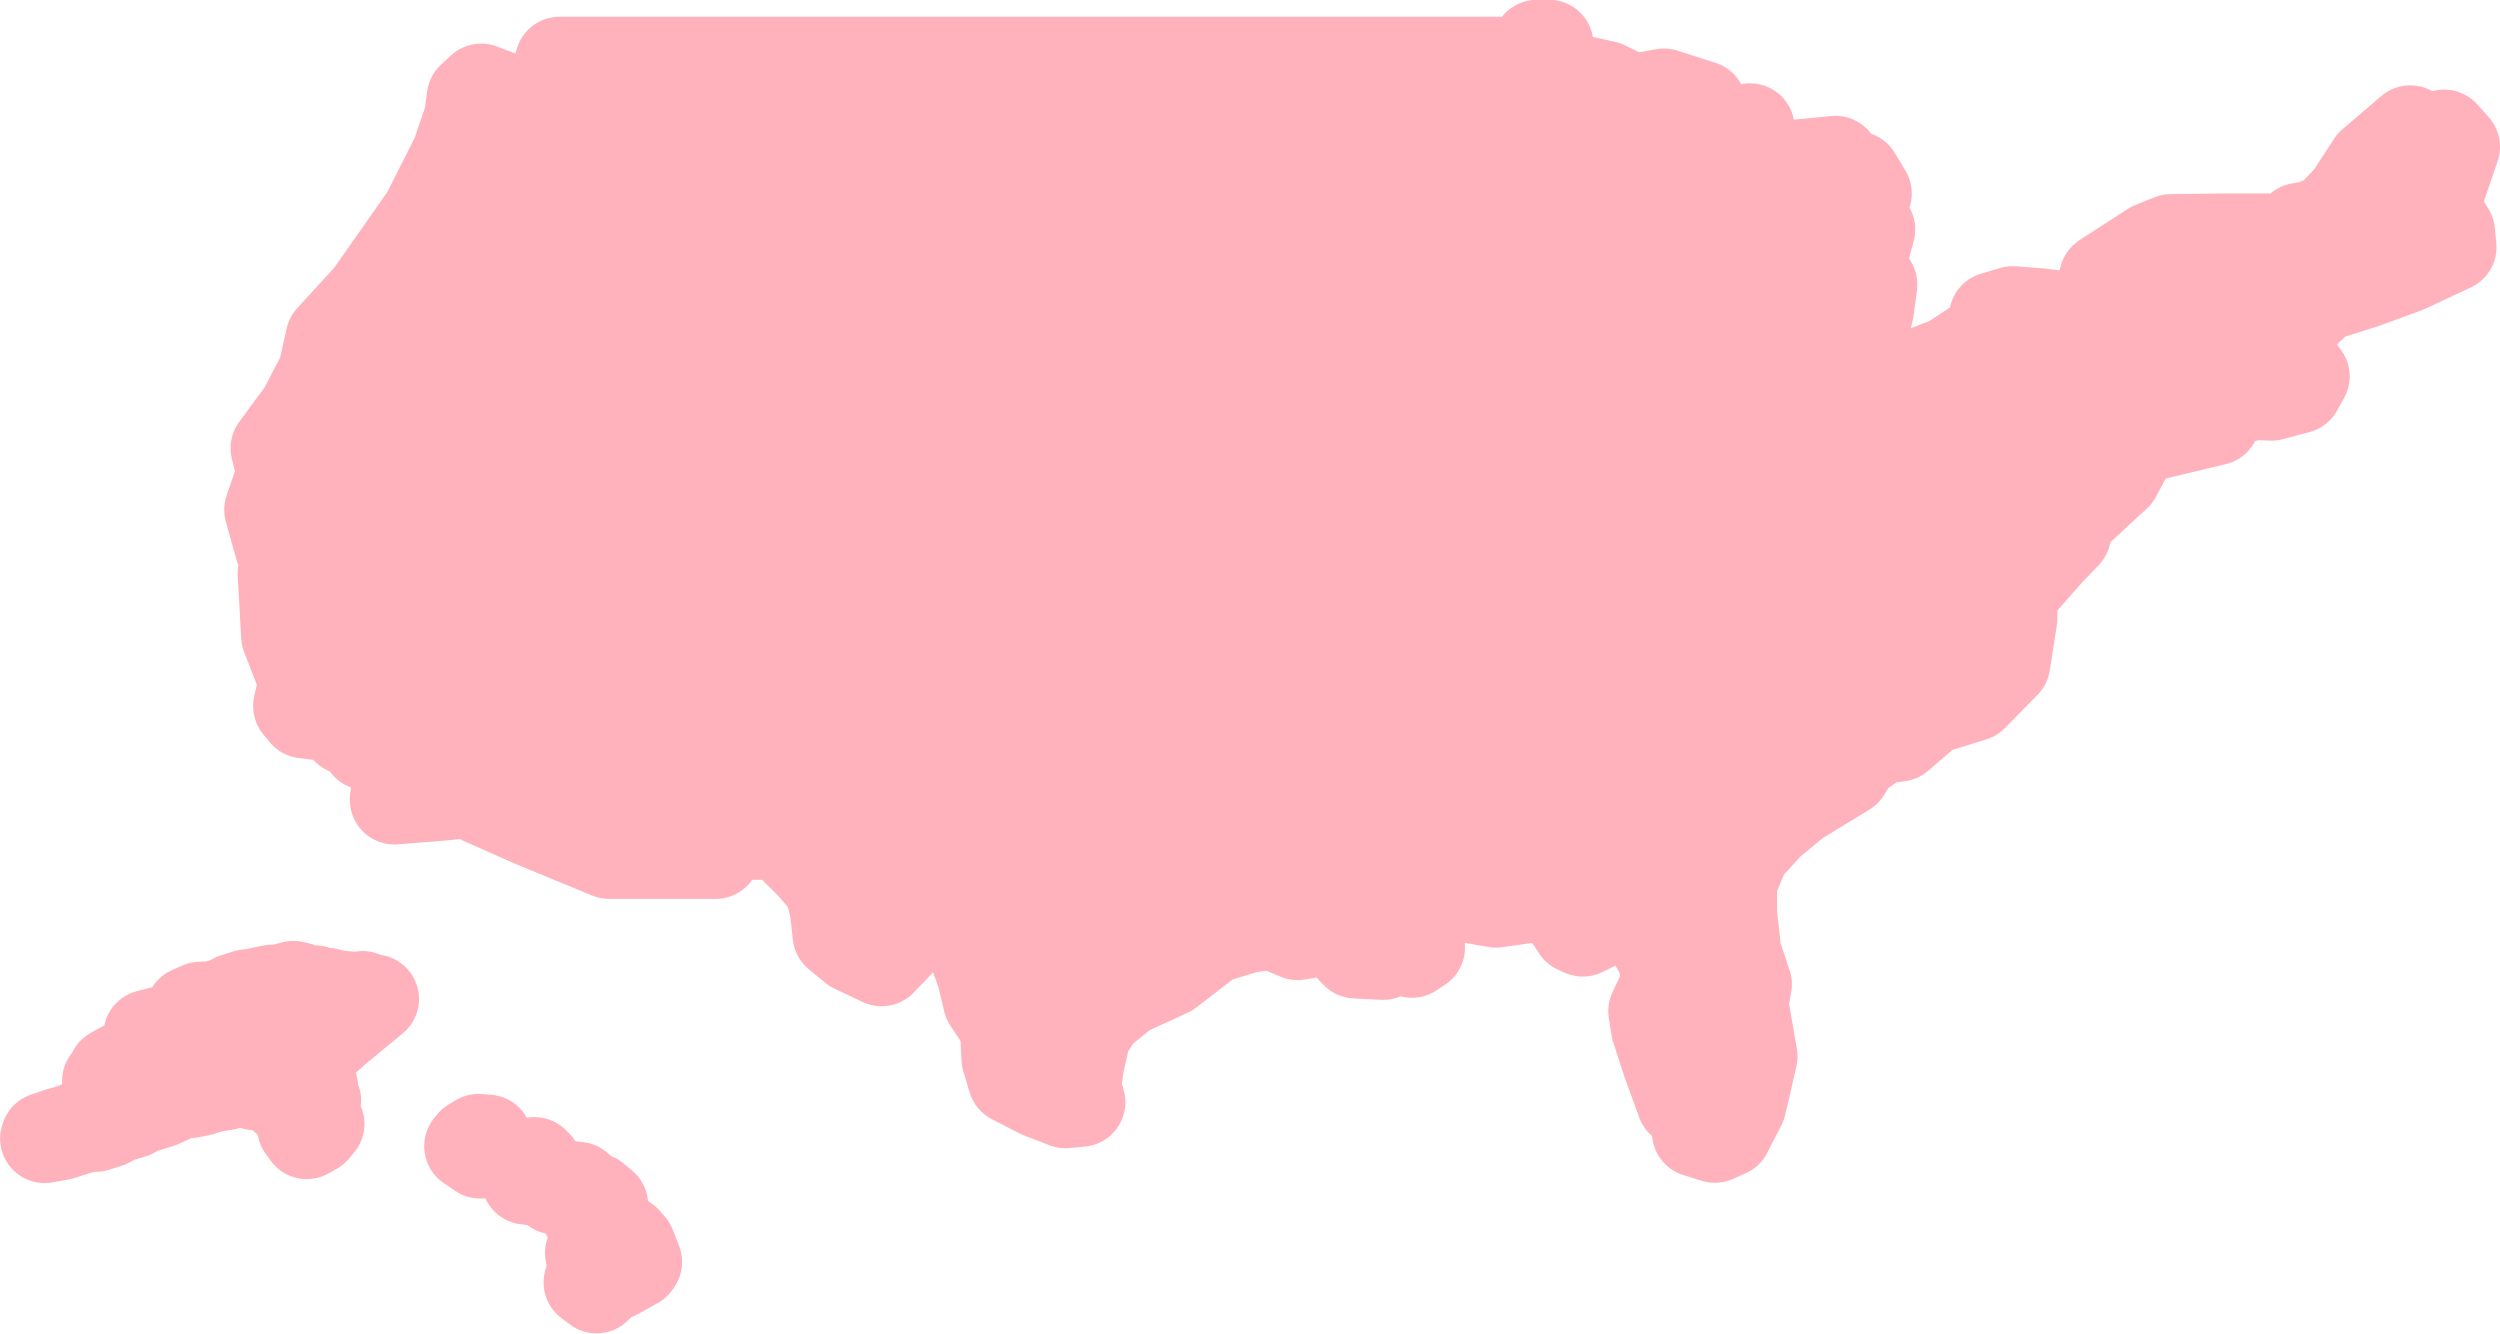
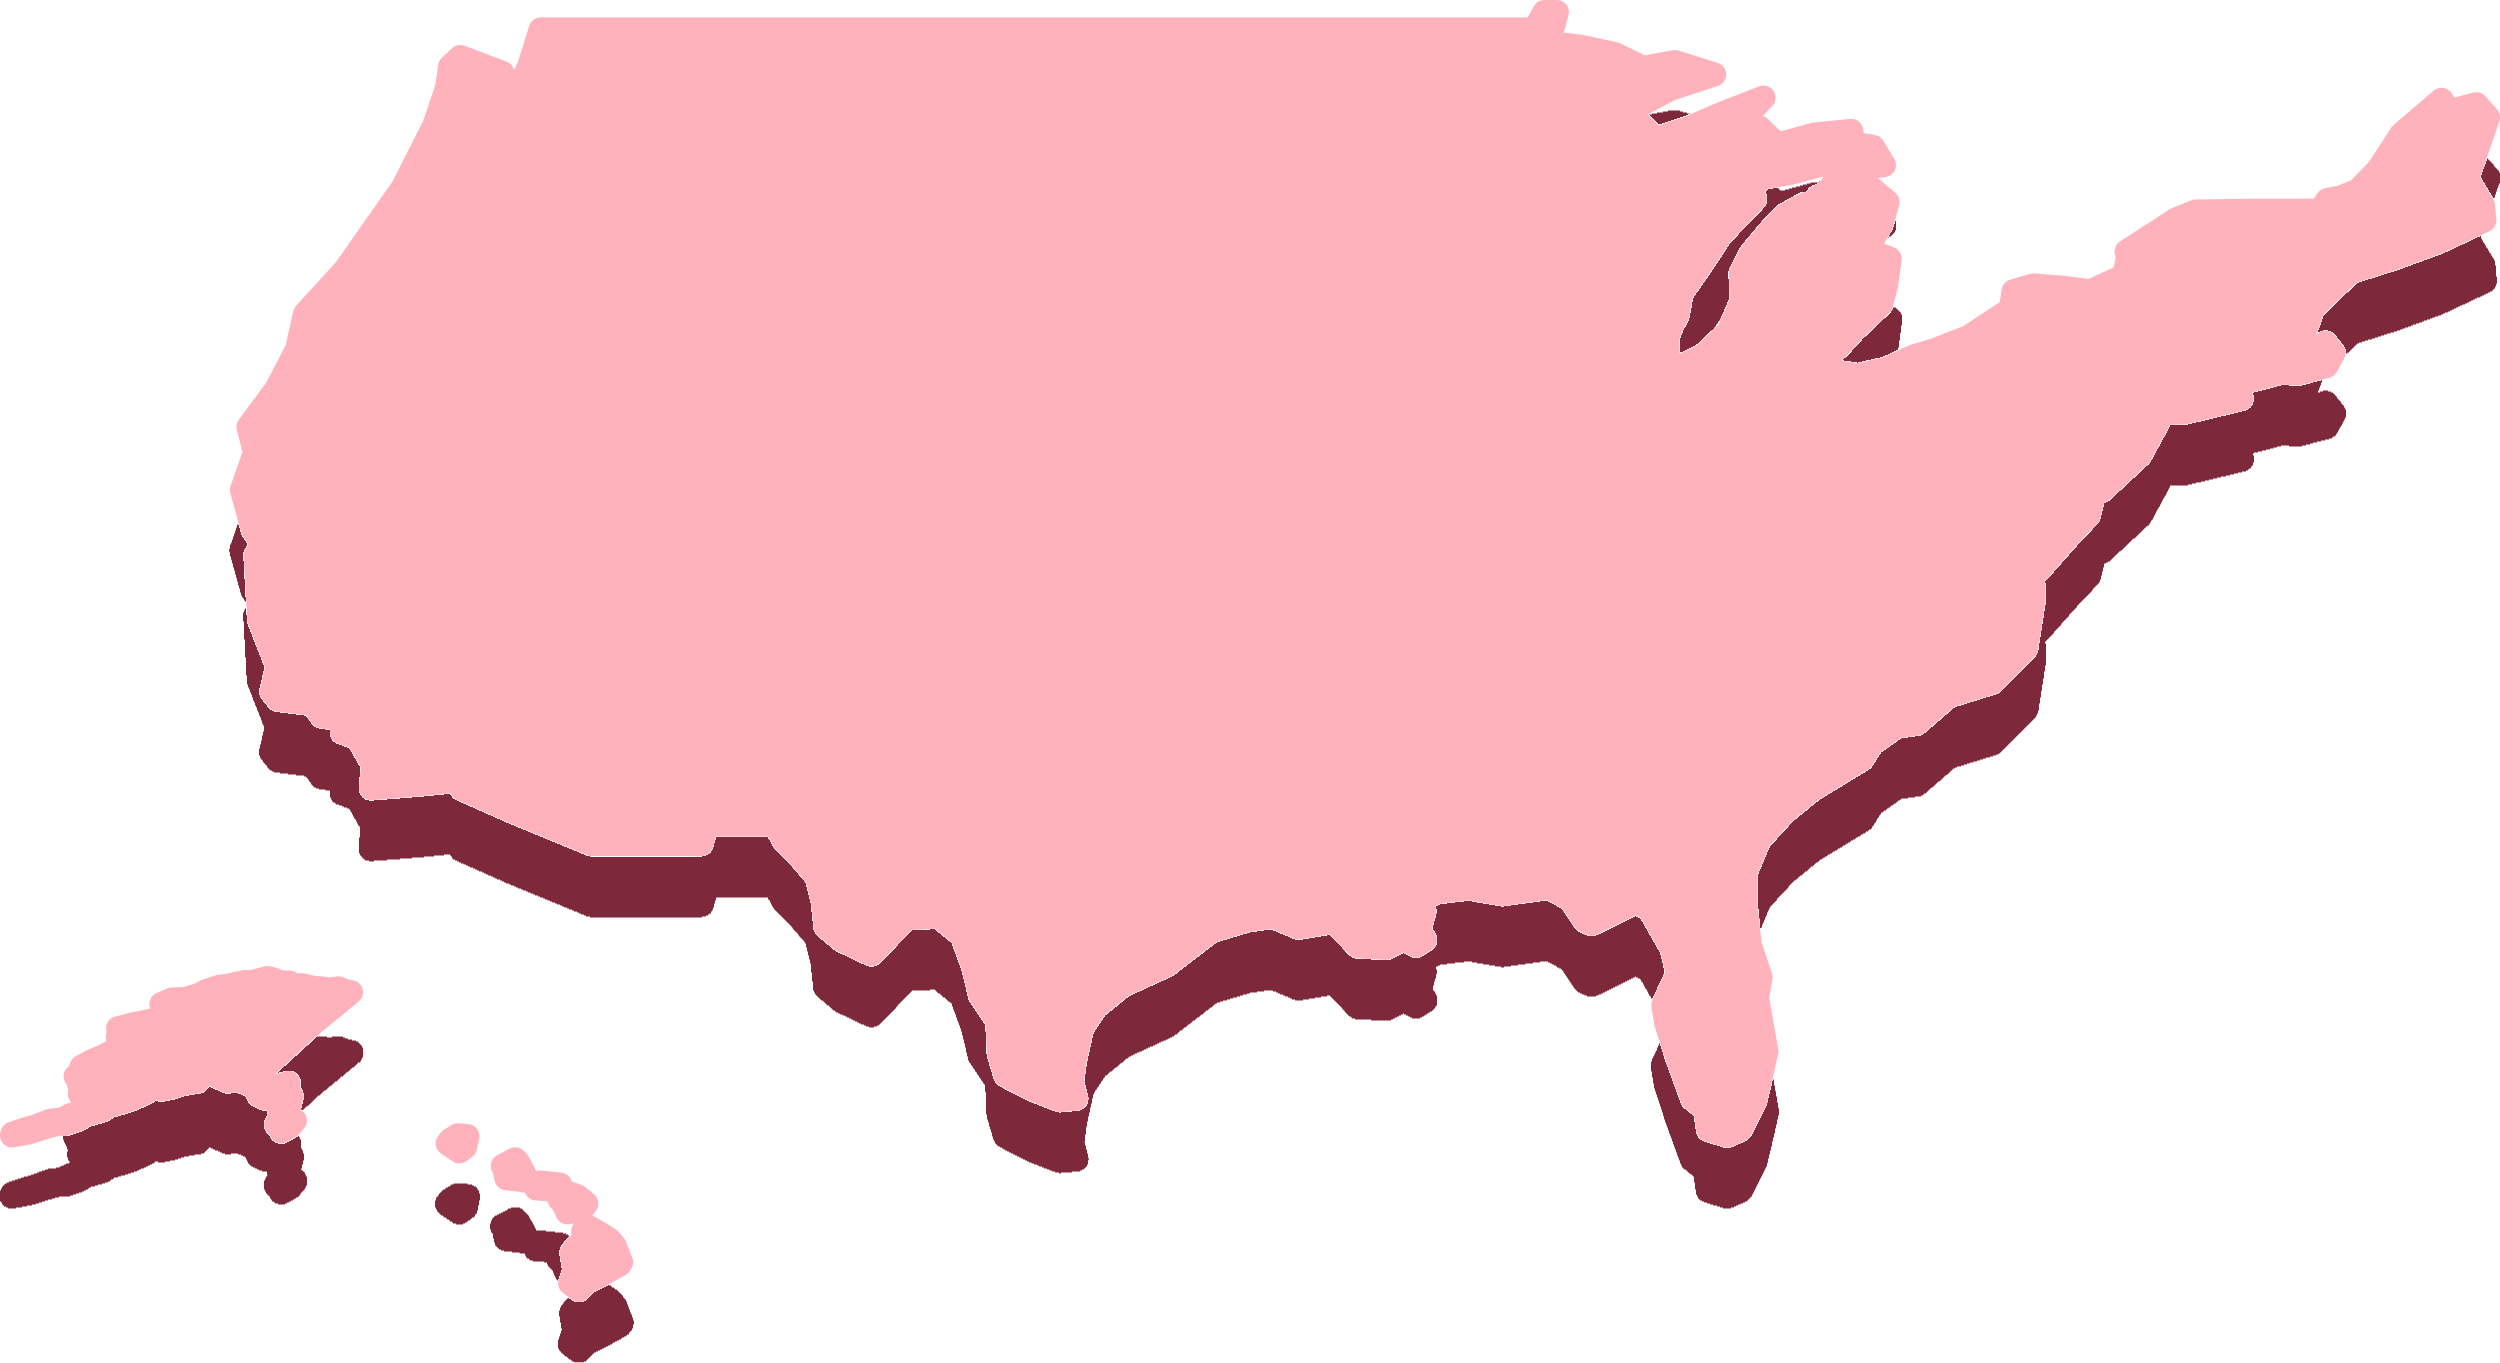
- <svg xmlns="http://www.w3.org/2000/svg" width="56.134mm" height="29.939mm" viewBox="0 0 56.134 29.939" version="1.1" id="svg1">
-   <defs id="defs1" />
-   <g id="layer1" transform="translate(-113.5645,-191.6617)">
-     <g id="g1">
-       <path d="m 151.78,194.025 -0.967,0.317 -0.745,0.396 -0.729,0.428 -0.079,0.143 0.904,-0.206 0.333,0.333 0.729,-0.238 0.777,-0.333 0.856,-0.333 -0.492,0.523 0.396,0.127 0.396,0.381 0.809,-0.222 0.809,-0.079 0.048,0.285 0.238,0.032 0.19,0.032 0.238,0.396 -0.745,0.095 h -0.016 l -0.587,-0.111 -0.714,0.19 -0.587,0.095 -0.745,0.65 -0.476,0.365 0.064,0.111 0.872,-0.65 h 0.111 l -0.745,0.777 -0.46,0.698 -0.396,0.571 -0.095,0.492 -0.127,0.238 -0.095,0.27 0.016,0.523 0.048,0.079 0.285,-0.016 0.254,-0.111 0.222,-0.127 0.523,-0.492 0.285,-0.666 -0.016,-0.618 0.222,-0.428 0.412,-0.492 0.333,-0.349 0.428,-0.238 -0.064,0.333 0.349,-0.492 0.206,-0.095 0.269,-0.381 0.603,0.206 0.444,0.381 -0.127,0.46 -0.254,0.46 -0.602,0.396 -0.064,0.254 h 0.159 l 0.682,-0.428 0.253,0.095 -0.079,0.587 -0.111,0.412 -0.587,0.555 -0.317,0.349 -0.428,0.381 0.428,0.206 0.397,0.063 0.634,-0.143 0.587,-0.27 0.476,-0.143 0.729,-0.285 0.92,-0.603 0.016,-0.095 0.047,-0.301 0.428,-0.127 0.619,0.048 0.634,0.079 0.729,-0.333 0.095,-0.396 -0.032,-0.143 1.078,-0.698 0.428,-0.174 1.237,-0.016 h 1.475 l 0.175,-0.238 0.269,-0.048 0.397,-0.159 0.444,-0.46 0.507,-0.777 0.872,-0.745 0.175,0.254 0.587,-0.159 0.254,0.285 -0.46,1.348 0.349,0.571 0.032,0.333 -1.015,0.476 -0.951,0.349 -0.951,0.301 -0.634,0.603 -0.206,0.222 -0.19,0.539 0.111,0.523 0.333,0.032 0.032,-0.365 0.174,0.222 -0.158,0.285 -0.603,0.159 -0.396,-0.016 -0.666,0.174 -0.365,0.048 -0.492,0.048 -0.793,0.301 1.284,-0.19 0.174,0.19 -1.253,0.301 h -0.523 l 0.064,-0.127 -0.333,0.285 0.222,0.048 -0.396,0.729 -0.84,0.777 0.016,-0.27 -0.175,-0.048 -0.19,-0.254 v 0.555 l 0.159,0.174 -0.095,0.381 -0.38,0.396 -0.714,0.809 -0.064,-0.032 0.46,-0.698 -0.317,-0.381 0.158,-0.856 -0.301,0.444 v 0.65 l -0.507,-0.159 0.476,0.317 -0.238,0.967 0.222,0.079 v 0.349 l -0.158,1.015 -0.729,0.745 -0.967,0.301 -0.698,0.603 -0.444,0.063 -0.539,0.381 -0.206,0.333 -1.094,0.666 -0.602,0.492 -0.555,0.603 -0.301,0.714 v 0.714 l 0.095,0.872 0.238,0.714 -0.079,0.444 0.206,1.173 -0.159,0.698 -0.095,0.396 -0.317,0.618 -0.285,0.127 -0.412,-0.127 -0.063,-0.444 -0.285,-0.238 -0.317,-0.872 -0.254,-0.777 -0.063,-0.396 0.317,-0.682 -0.127,-0.555 -0.492,-0.856 -0.301,-0.159 -0.967,0.476 -0.143,-0.063 -0.317,-0.476 -0.476,-0.254 -1.015,0.143 -0.729,-0.127 -0.682,0.079 -0.396,0.159 0.095,0.27 -0.111,0.412 0.127,0.206 -0.19,0.127 -0.285,-0.143 -0.365,0.19 -0.618,-0.032 -0.523,-0.539 -0.777,0.127 -0.571,-0.238 -0.555,0.079 -0.793,0.238 -0.967,0.745 -0.967,0.444 -0.587,0.476 -0.301,0.46 -0.159,0.714 -0.063,0.476 0.095,0.349 -0.349,0.032 -0.571,-0.222 -0.618,-0.317 -0.143,-0.476 -0.032,-0.714 -0.381,-0.571 -0.143,-0.603 -0.254,-0.698 -0.507,-0.412 -0.714,0.032 -0.761,0.793 -0.634,-0.301 -0.365,-0.301 -0.063,-0.571 -0.127,-0.523 -0.381,-0.444 -0.333,-0.333 -0.206,-0.365 h -1.49 l -0.127,0.428 h -0.682 -1.712 l -1.728,-0.714 -1.11,-0.492 0.143,-0.206 -1.126,0.111 -0.999,0.079 0.048,-0.507 -0.333,-0.587 -0.349,-0.127 0.016,-0.285 -0.46,-0.063 -0.19,-0.27 -0.761,-0.095 -0.143,-0.174 0.127,-0.555 -0.396,-1.015 -0.079,-1.411 0.143,-0.238 -0.206,-0.333 -0.238,-0.856 0.285,-0.825 -0.143,-0.555 0.618,-0.84 0.444,-0.856 0.174,-0.777 0.872,-0.951 0.634,-0.904 0.634,-0.904 0.682,-1.348 0.285,-0.84 0.063,-0.46 0.222,-0.206 0.92,0.349 -0.159,0.936 0.349,-0.27 0.396,-0.809 0.254,-0.809 h 2.236 2.331 0.761 2.394 2.331 2.347 2.363 2.664 2.695 1.617 l 0.206,-0.381 h 0.27 l -0.143,0.539 0.158,0.159 0.523,0.063 0.729,0.159 0.619,0.301 0.697,-0.127 z" fill="#ffb2bc" stroke="#ffb2bc" stroke-width="2" stroke-linecap="round" stroke-linejoin="round" id="path1-3" />
-       <path d="m 121.973,214.092 -0.877,0.723 -1.27,1.158 0.15,0.007 0.1,0.057 0.018,0.092 0.011,0.135 0.271,-0.117 0.232,-0.067 -0.021,0.11 0.029,0.085 0.057,0.096 -0.039,0.149 -0.05,0.244 0.164,0.135 -0.114,0.135 -0.182,0.103 -0.021,-0.078 -0.089,-0.071 0.118,-0.184 -0.057,-0.174 0.096,-0.198 -0.146,-0.014 -0.253,-0.004 -0.136,-0.064 -0.118,-0.216 -0.118,-0.039 -0.203,-0.074 -0.243,0.018 -0.214,-0.096 -0.096,-0.089 -0.225,0.043 -0.125,0.145 -0.103,0.014 -0.235,0.043 -0.221,0.071 -0.228,0.046 0.114,-0.124 0.3,-0.205 0.243,-0.064 0.014,-0.05 -0.335,0.113 -0.264,0.138 -0.4,0.149 0.007,0.103 -0.321,0.149 -0.275,0.089 -0.235,0.067 -0.143,0.092 -0.378,0.11 -0.161,0.099 -0.292,0.092 -0.096,-0.014 -0.221,0.057 -0.25,0.074 -0.218,0.071 -0.357,0.064 0.014,-0.039 0.292,-0.099 0.235,-0.067 0.307,-0.117 0.232,-0.021 0.178,-0.089 0.371,-0.128 0.082,-0.043 0.203,-0.074 0.207,-0.159 0.221,-0.124 -0.26,0.064 -0.011,-0.039 -0.175,0.078 0.014,-0.106 -0.128,0.074 0.057,-0.103 -0.26,0.082 h -0.1 l 0.132,-0.124 0.118,-0.078 -0.014,-0.074 -0.257,0.043 -0.021,-0.099 -0.046,-0.05 0.143,-0.117 -0.014,-0.089 0.21,-0.117 0.275,-0.117 0.189,-0.103 0.146,-0.014 0.064,0.032 0.253,-0.099 0.089,0.018 0.2,-0.064 0.089,-0.092 -0.039,-0.035 0.214,-0.078 -0.1,0.004 -0.221,0.043 -0.103,0.046 -0.064,-0.046 -0.246,0.025 -0.164,-0.05 0.043,-0.082 -0.036,-0.113 0.328,-0.085 0.471,-0.096 h 0.125 l -0.153,0.099 0.328,-0.007 0.043,-0.124 -0.082,-0.074 0.029,-0.099 -0.025,-0.082 -0.118,-0.06 0.232,-0.103 0.267,-0.007 0.314,-0.085 0.171,-0.092 0.282,-0.092 0.171,-0.021 0.4,-0.085 0.111,0.014 0.371,-0.099 0.157,0.039 -0.018,0.085 0.118,-0.035 0.225,0.011 -0.068,0.043 0.175,0.032 0.175,-0.018 0.221,0.057 0.257,0.021 0.079,0.021 0.235,-0.028 0.146,0.057 z" fill="#ffb2bc" stroke="#ffb2bc" stroke-width="2" stroke-linecap="round" stroke-linejoin="round" id="path2-6" />
-       <path d="m 127.134,220.426 -0.174,0.174 -0.19,-0.143 0.095,-0.285 -0.063,-0.381 0.079,-0.111 0.19,-0.158 -0.016,-0.206 0.063,-0.095 0.064,0.016 0.301,0.174 0.143,0.095 0.111,0.127 0.143,0.365 -0.032,0.047 -0.396,0.222 z" fill="#ffb2bc" stroke="#ffb2bc" stroke-width="2" stroke-linecap="round" stroke-linejoin="round" id="path3-7" />
-       <path d="m 127.023,218.84 -0.317,0.063 -0.095,-0.206 -0.079,-0.079 v -0.063 l 0.111,-0.095 0.285,0.095 0.19,0.159 z" fill="#ffb2bc" stroke="#ffb2bc" stroke-width="2" stroke-linecap="round" stroke-linejoin="round" id="path4-5" />
-       <path d="m 126.547,218.301 -0.048,0.111 -0.476,-0.032 0.095,-0.127 z" fill="#ffb2bc" stroke="#ffb2bc" stroke-width="2" stroke-linecap="round" stroke-linejoin="round" id="path5-3" />
-       <path d="m 125.802,218.143 -0.063,0.063 -0.063,-0.016 -0.301,-0.032 -0.048,-0.238 -0.032,-0.032 0.27,-0.143 0.063,0.063 z" fill="#ffb2bc" stroke="#ffb2bc" stroke-width="2" stroke-linecap="round" stroke-linejoin="round" id="path6-5" />
-       <path d="m 124.47,217.477 -0.127,0.095 -0.254,-0.174 0.063,-0.079 0.159,-0.095 0.206,0.016 z" fill="#ffb2bc" stroke="#ffb2bc" stroke-width="2" stroke-linecap="round" stroke-linejoin="round" id="path7-6" />
+ <svg xmlns="http://www.w3.org/2000/svg" width="54.663mm" height="29.791mm" viewBox="0 0 54.663 29.791" version="1.1" id="svg1">
+   <defs id="defs1">
+     <filter id="filter0_d_209_11" x="-1.52588e-05" y="0.17" width="206.6" height="112.595" filterUnits="userSpaceOnUse" color-interpolation-filters="sRGB">
+       <feFlood flood-opacity="0" result="BackgroundImageFix" id="feFlood7" />
+       <feColorMatrix in="SourceAlpha" type="matrix" values="0 0 0 0 0 0 0 0 0 0 0 0 0 0 0 0 0 0 127 0" result="hardAlpha" id="feColorMatrix7" />
+       <feOffset dy="5" id="feOffset7" />
+       <feComposite in2="hardAlpha" operator="out" id="feComposite7" />
+       <feColorMatrix type="matrix" values="0 0 0 0 0.49 0 0 0 0 0.161 0 0 0 0 0.231 0 0 0 1 0" id="feColorMatrix8" />
+       <feBlend mode="normal" in2="BackgroundImageFix" result="effect1_dropShadow_209_11" id="feBlend8" />
+       <feBlend mode="normal" in="SourceGraphic" in2="effect1_dropShadow_209_11" result="shape" id="feBlend9" />
+     </filter>
+   </defs>
+   <g id="layer1" transform="translate(-73.91485,-112.3451)">
+     <g filter="url(#filter0_d_209_11)" id="g7" transform="matrix(0.2645833,0,0,0.2645833,73.91485,112.3)">
+       <path d="M 141.656,6.324 138,7.523 l -2.817,1.498 -2.756,1.618 -0.3,0.539 3.416,-0.779 1.258,1.258 2.757,-0.899 2.937,-1.259 3.236,-1.259 -1.858,1.978 1.498,0.479 1.498,1.438 3.057,-0.839 3.056,-0.3 0.18,1.079 0.899,0.12 0.719,0.12 0.899,1.498 -2.817,0.359 h -0.06 l -2.217,-0.419 -2.697,0.719 -2.217,0.36 -2.817,2.457 -1.798,1.378 0.24,0.419 3.296,-2.457 h 0.42 l -2.817,2.937 -1.738,2.637 -1.498,2.158 -0.36,1.858 -0.479,0.899 -0.36,1.019 0.06,1.978 0.18,0.3 1.079,-0.06 0.959,-0.419 0.839,-0.479 1.977,-1.858 1.079,-2.517 -0.06,-2.337 0.839,-1.618 1.558,-1.858 1.259,-1.318 1.618,-0.899 -0.24,1.258 1.318,-1.858 0.78,-0.359 1.018,-1.438 2.278,0.779 1.678,1.438 -0.48,1.738 -0.959,1.738 -2.277,1.498 -0.24,0.959 h 0.6 l 2.577,-1.618 0.958,0.36 -0.299,2.217 -0.42,1.558 -2.217,2.098 -1.199,1.319 -1.618,1.438 1.618,0.779 1.499,0.24 2.397,-0.539 2.217,-1.019 1.798,-0.539 2.757,-1.079 3.476,-2.277 0.06,-0.36 0.179,-1.139 1.618,-0.479 2.338,0.18 2.397,0.3 2.757,-1.258 0.359,-1.498 -0.12,-0.539 4.075,-2.637 1.618,-0.659 4.675,-0.06 h 5.573 l 0.659,-0.899 1.019,-0.18 1.499,-0.599 1.678,-1.738 1.917,-2.937 3.296,-2.817 0.66,0.959 2.217,-0.599 0.959,1.079 -1.738,5.094 1.318,2.158 0.12,1.258 -3.835,1.798 -3.596,1.319 -3.596,1.139 -2.397,2.277 -0.779,0.839 -0.719,2.038 0.419,1.978 1.259,0.12 0.12,-1.378 0.659,0.839 -0.599,1.079 -2.278,0.599 -1.498,-0.06 -2.517,0.659 -1.378,0.18 -1.858,0.18 -2.996,1.139 4.854,-0.719 0.659,0.719 -4.734,1.139 h -1.978 l 0.24,-0.479 -1.259,1.079 0.839,0.18 -1.498,2.757 -3.176,2.937 0.06,-1.019 -0.66,-0.18 -0.719,-0.959 v 2.098 l 0.6,0.659 -0.36,1.438 -1.438,1.498 -2.697,3.056 -0.24,-0.12 1.738,-2.637 -1.198,-1.438 0.599,-3.236 -1.139,1.678 v 2.457 l -1.918,-0.599 1.798,1.199 -0.899,3.656 0.839,0.3 v 1.319 l -0.599,3.835 -2.757,2.817 -3.655,1.139 -2.637,2.277 -1.678,0.24 -2.038,1.438 -0.779,1.258 -4.135,2.517 -2.277,1.858 -2.098,2.277 -1.138,2.697 v 2.697 l 0.359,3.296 0.899,2.697 -0.3,1.678 0.78,4.435 -0.6,2.637 -0.359,1.498 -1.199,2.337 -1.079,0.479 -1.558,-0.479 -0.239,-1.678 -1.079,-0.899 -1.199,-3.296 -0.959,-2.937 -0.239,-1.498 1.198,-2.577 -0.479,-2.098 -1.858,-3.236 -1.139,-0.599 -3.655,1.798 -0.54,-0.24 -1.198,-1.798 -1.798,-0.959 -3.836,0.539 -2.756,-0.479 -2.577,0.3 -1.498,0.599 0.359,1.019 -0.419,1.558 0.479,0.779 -0.719,0.479 -1.079,-0.539 -1.378,0.719 -2.337,-0.12 -1.978,-2.038 -2.937,0.479 -2.157,-0.899 -2.098,0.3 -2.996,0.899 -3.656,2.817 -3.656,1.678 -2.217,1.798 -1.139,1.738 -0.599,2.697 -0.24,1.798 0.359,1.319 -1.318,0.12 -2.157,-0.839 -2.337,-1.199 -0.539,-1.798 -0.12,-2.697 -1.438,-2.158 -0.539,-2.277 -0.959,-2.637 -1.918,-1.558 -2.697,0.12 -2.877,2.996 -2.397,-1.139 -1.378,-1.139 -0.24,-2.157 -0.479,-1.978 -1.438,-1.678 -1.258,-1.258 -0.779,-1.378 h -5.633 l -0.479,1.618 h -2.577 -6.472 l -6.532,-2.697 -4.195,-1.858 0.539,-0.779 -4.255,0.419 -3.776,0.3 0.18,-1.918 L 29.589,61.159 28.27,60.68 28.33,59.601 26.592,59.361 25.873,58.342 22.996,57.983 22.457,57.324 22.936,55.226 21.438,51.391 21.139,46.057 21.678,45.158 20.899,43.9 20,40.663 l 1.079,-3.116 -0.539,-2.098 2.337,-3.176 1.678,-3.236 0.659,-2.937 3.296,-3.596 2.397,-3.416 2.397,-3.416 2.577,-5.094 1.079,-3.176 0.24,-1.738 0.839,-0.779 3.476,1.318 -0.599,3.536 1.318,-1.019 1.498,-3.056 0.959,-3.056 h 8.45 8.809 2.877 9.049 8.809 8.87 8.93 10.068 10.187 6.113 l 0.779,-1.438 h 1.019 l -0.539,2.038 0.599,0.599 1.978,0.24 2.756,0.599 2.338,1.139 2.636,-0.479 z" fill="#ffb2bc" stroke="#ffb2bc" stroke-width="2" stroke-linecap="round" stroke-linejoin="round" id="path1" />
+       <path d="m 29,82.165 -3.316,2.731 -4.799,4.378 0.566,0.027 0.378,0.214 0.067,0.348 0.041,0.509 1.024,-0.442 0.876,-0.254 -0.081,0.415 0.108,0.321 0.216,0.361 -0.148,0.562 -0.189,0.924 0.62,0.509 -0.431,0.509 -0.688,0.388 -0.081,-0.294 -0.337,-0.268 0.445,-0.696 -0.216,-0.656 0.364,-0.75 -0.553,-0.053 -0.957,-0.013 -0.512,-0.241 -0.445,-0.817 -0.445,-0.147 -0.768,-0.281 -0.917,0.067 -0.809,-0.361 -0.364,-0.335 -0.849,0.161 -0.472,0.549 -0.391,0.054 -0.89,0.161 -0.836,0.268 -0.863,0.174 0.431,-0.469 1.132,-0.777 0.917,-0.241 0.054,-0.187 -1.267,0.428 -0.998,0.522 -1.51,0.562 0.027,0.388 L 10.922,90.974 9.884,91.309 8.994,91.563 8.455,91.911 7.026,92.326 6.419,92.701 5.314,93.049 4.95,92.996 4.114,93.21 3.17,93.491 2.348,93.759 1,94 1.054,93.853 2.159,93.478 3.049,93.224 4.208,92.782 5.085,92.701 5.759,92.367 7.161,91.885 7.471,91.724 8.239,91.443 9.021,90.84 9.857,90.372 8.873,90.613 8.832,90.466 8.172,90.76 8.226,90.358 7.74,90.639 7.956,90.251 6.972,90.559 H 6.595 L 7.093,90.091 7.538,89.796 7.484,89.515 6.514,89.676 6.433,89.301 6.258,89.113 6.797,88.671 6.743,88.337 7.538,87.895 8.576,87.453 9.291,87.065 l 0.553,-0.054 0.243,0.12 0.957,-0.375 0.337,0.067 0.755,-0.241 0.337,-0.348 -0.148,-0.134 0.809,-0.294 -0.378,0.013 -0.836,0.161 -0.391,0.174 -0.243,-0.174 -0.93,0.094 -0.62,-0.188 0.162,-0.308 -0.135,-0.428 1.24,-0.321 1.78,-0.361 h 0.472 l -0.58,0.375 1.24,-0.027 0.162,-0.469 -0.31,-0.281 0.108,-0.375 -0.094,-0.308 -0.445,-0.228 0.876,-0.388 1.011,-0.027 1.186,-0.321 0.647,-0.348 1.065,-0.348 0.647,-0.08 1.51,-0.321 0.418,0.054 1.402,-0.375 0.593,0.147 -0.067,0.321 0.445,-0.134 0.849,0.04 -0.256,0.161 0.661,0.12 0.661,-0.067 0.836,0.214 0.971,0.08 0.297,0.08 0.89,-0.107 0.553,0.214 z" fill="#ffb2bc" stroke="#ffb2bc" stroke-width="2" stroke-linecap="round" stroke-linejoin="round" id="path2" />
+       <path d="m 48.506,106.106 -0.659,0.659 -0.719,-0.54 0.36,-1.078 -0.24,-1.439 0.3,-0.419 0.719,-0.599 -0.06,-0.779 0.24,-0.36 0.24,0.06 1.139,0.659 0.539,0.36 0.419,0.479 0.539,1.379 -0.12,0.179 -1.498,0.839 z" fill="#ffb2bc" stroke="#ffb2bc" stroke-width="2" stroke-linecap="round" stroke-linejoin="round" id="path3" />
+       <path d="m 48.087,100.113 -1.199,0.239 -0.36,-0.779 -0.3,-0.3 v -0.24 l 0.419,-0.36 1.079,0.36 0.719,0.599 z" fill="#ffb2bc" stroke="#ffb2bc" stroke-width="2" stroke-linecap="round" stroke-linejoin="round" id="path4" />
+       <path d="m 46.289,98.075 -0.18,0.42 -1.798,-0.12 0.359,-0.479 z" fill="#ffb2bc" stroke="#ffb2bc" stroke-width="2" stroke-linecap="round" stroke-linejoin="round" id="path5" />
+       <path d="m 43.472,97.476 -0.24,0.24 -0.24,-0.06 -1.139,-0.12 -0.18,-0.899 -0.12,-0.12 1.019,-0.539 0.24,0.24 z" fill="#ffb2bc" stroke="#ffb2bc" stroke-width="2" stroke-linecap="round" stroke-linejoin="round" id="path6" />
+       <path d="M 38.438,94.959 37.959,95.318 37,94.659 37.24,94.36 37.839,94 l 0.779,0.06 z" fill="#ffb2bc" stroke="#ffb2bc" stroke-width="2" stroke-linecap="round" stroke-linejoin="round" id="path7" />
    </g>
  </g>
</svg>
